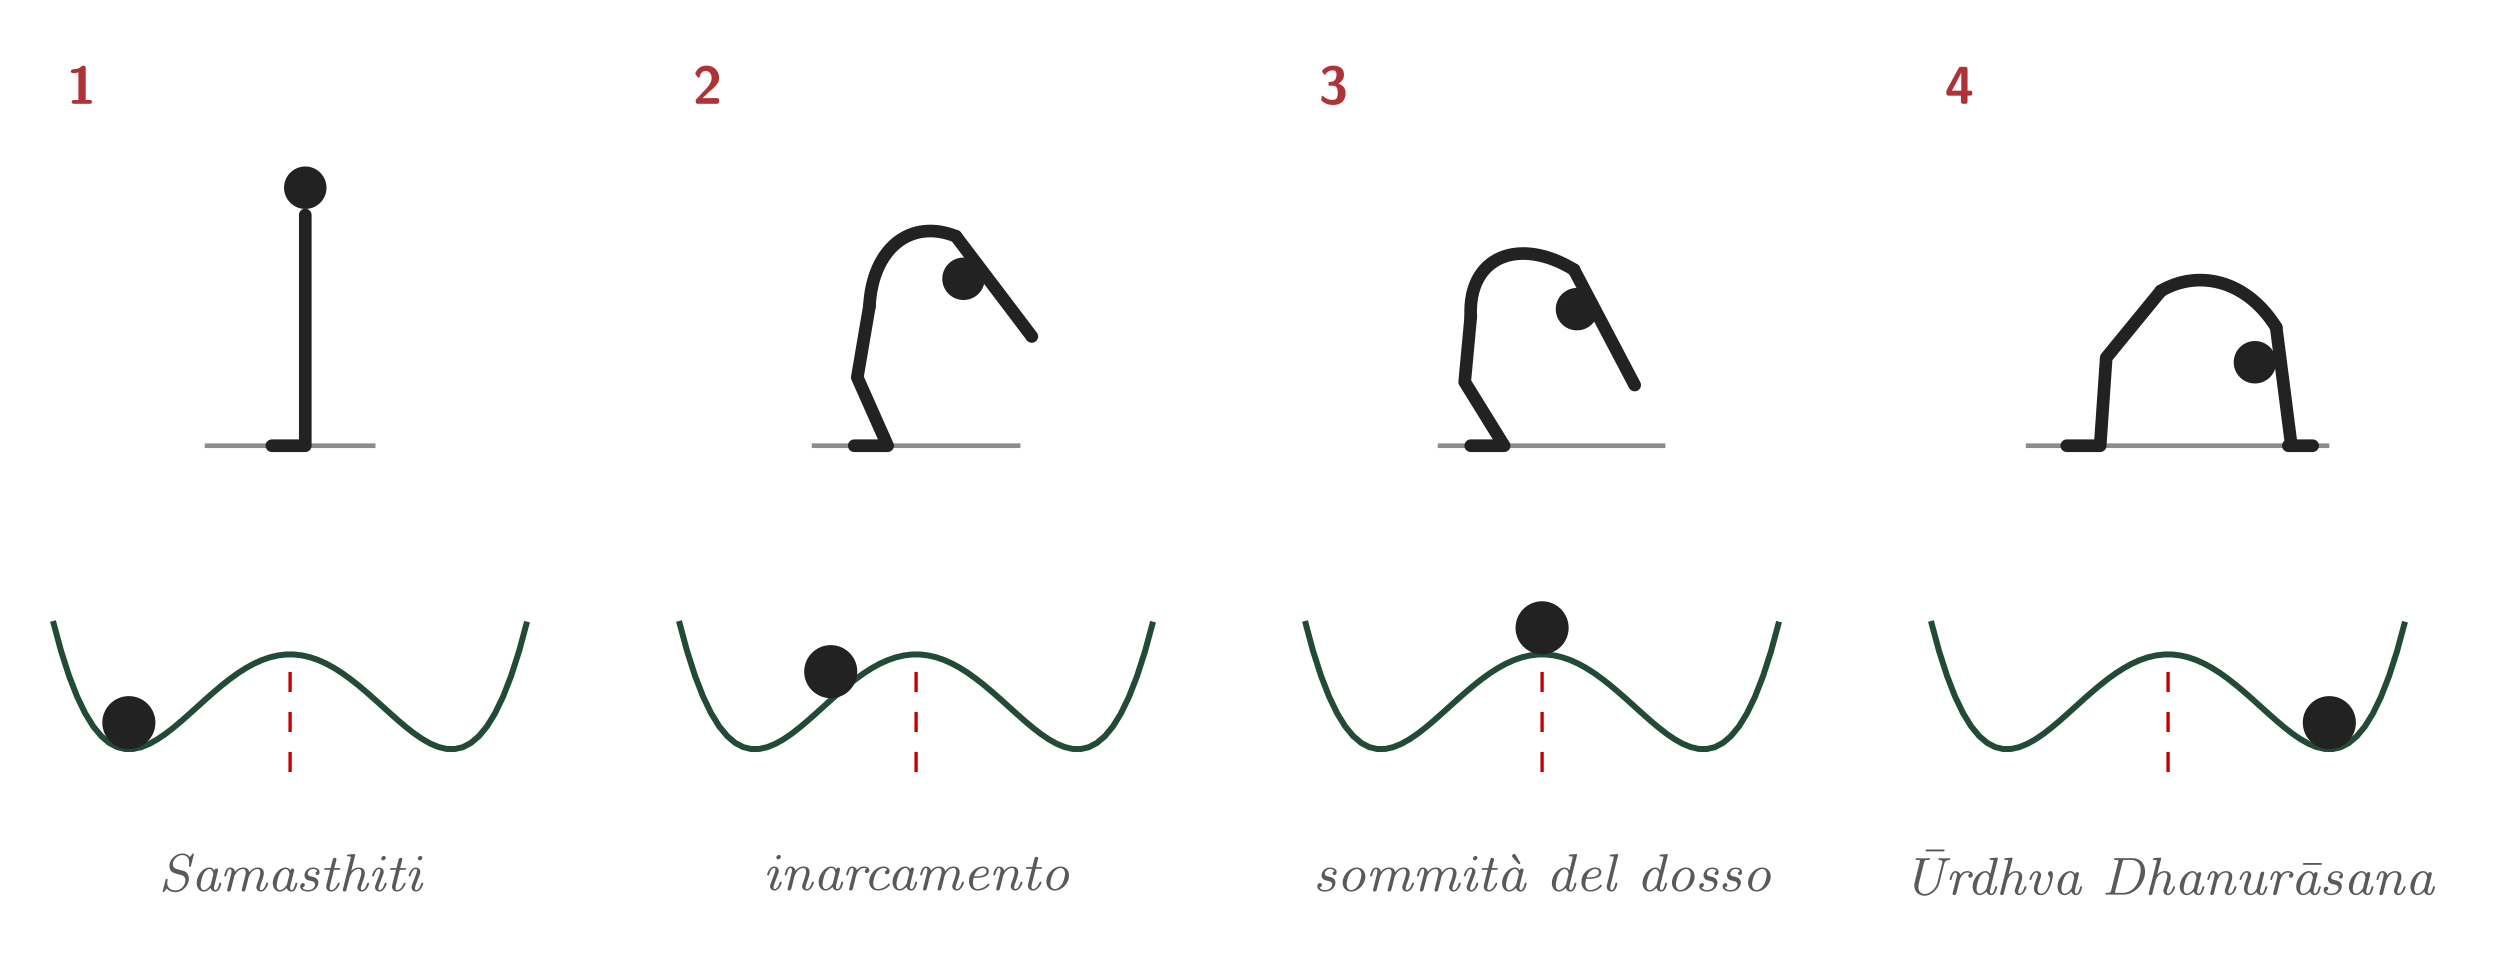
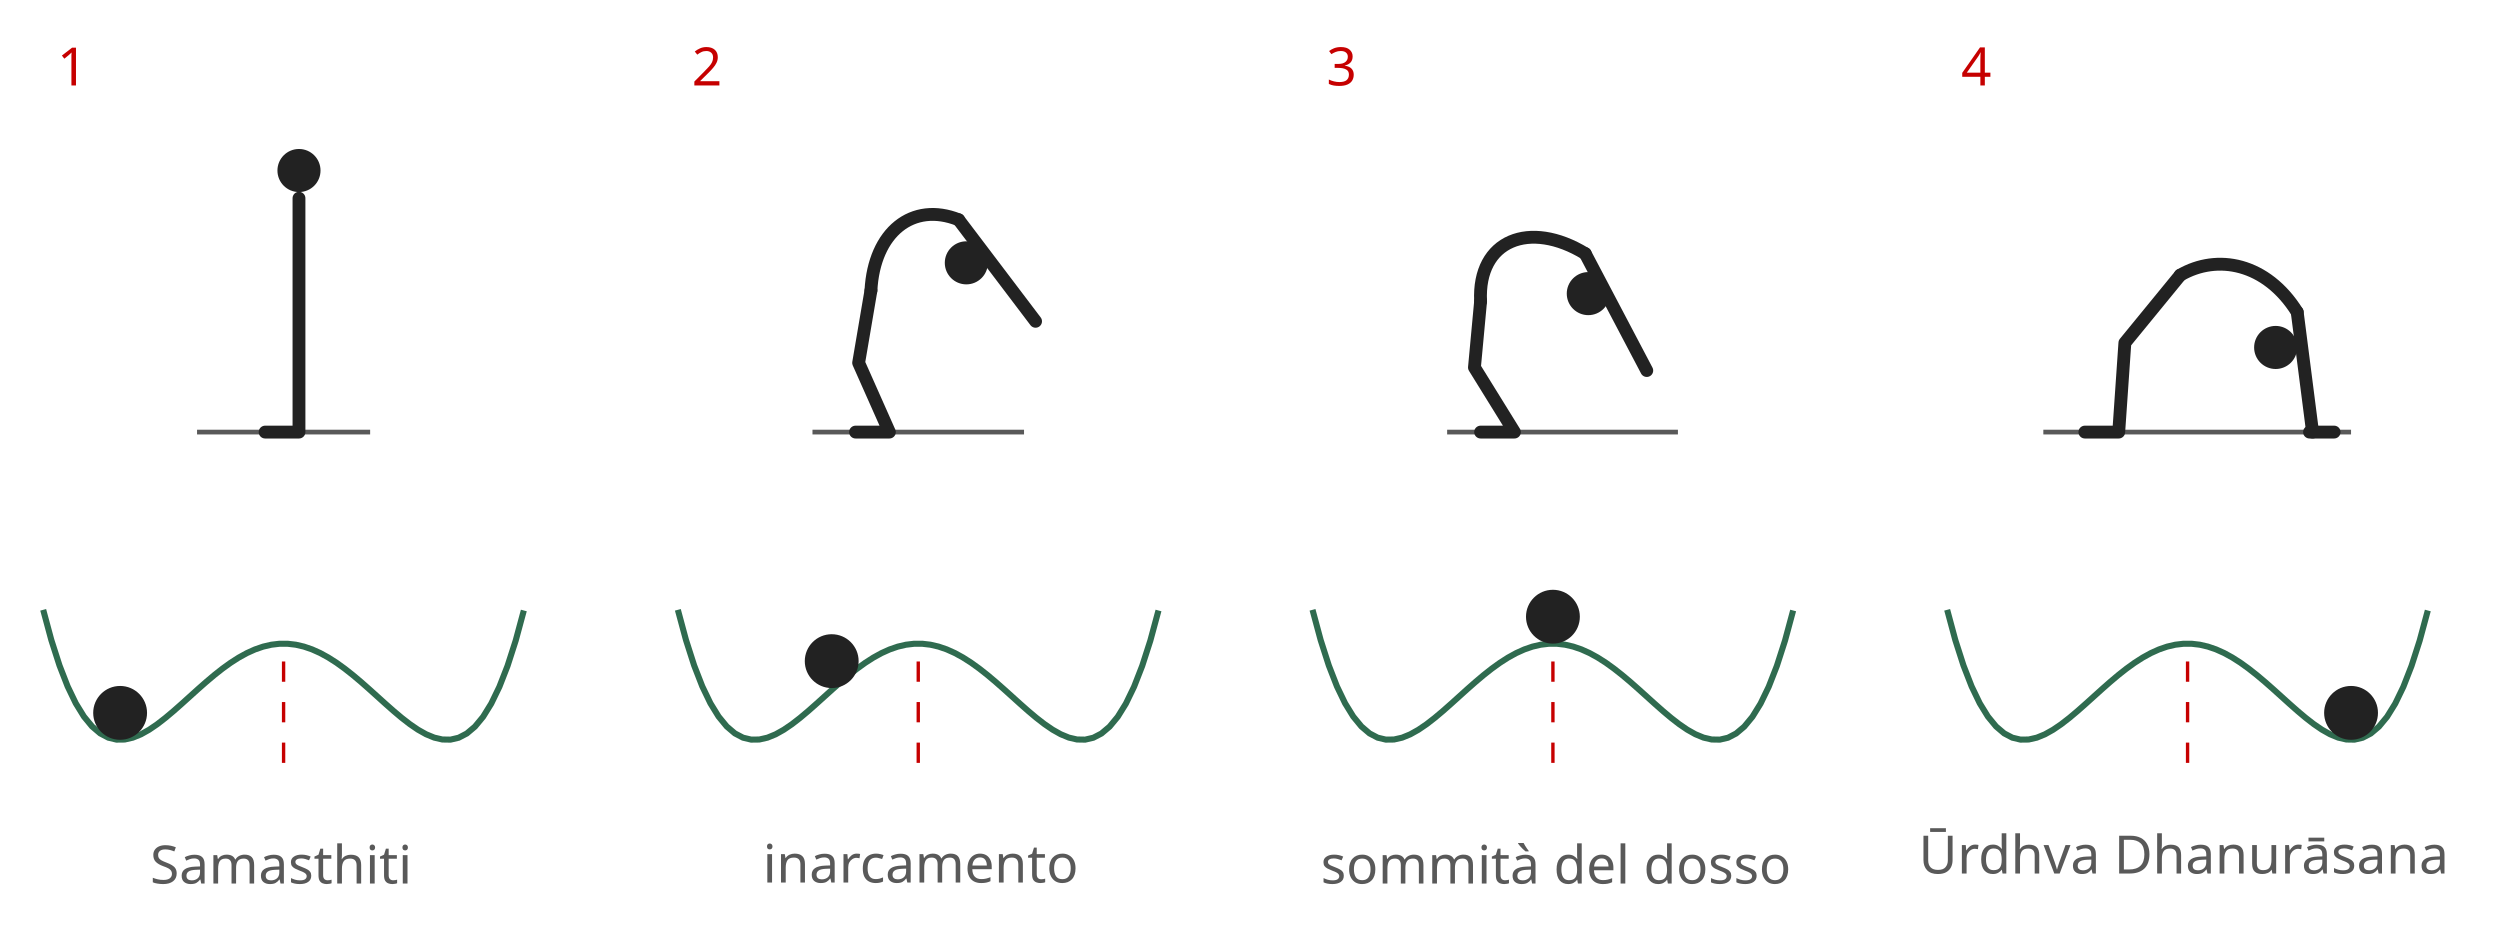
- <svg xmlns="http://www.w3.org/2000/svg" xmlns:xlink="http://www.w3.org/1999/xlink" version="1.1" width="469.484" height="180.541" viewBox="0 0 469.484 180.541">
-   <defs>
-     <path id="font_1_3" d="M.355 .668C.355 .687 .355 .716 .311 .716 .291 .716 .287 .714 .275 .702 .257 .686 .219 .649 .12 .647 .102 .647 .076 .64 .076 .611 .076 .575 .111 .575 .124 .575 .154 .575 .189 .58 .218 .588V.072H.14C.127 .072 .092 .072 .092 .036 .092 0 .127 0 .14 0H.425C.436 0 .473 0 .473 .036 .473 .072 .436 .072 .425 .072H.355V.668Z" />
-     <path id="font_1_4" d="M.065 .085C.055 .075 .055 .073 .055 .056V.048C.055 .012 .066 0 .103 0H.446C.484 0 .494 .013 .494 .048V.06C.494 .076 .494 .095 .473 .104 .466 .108 .434 .108 .414 .108 .392 .108 .368 .107 .346 .107H.184L.316 .232C.331 .245 .369 .276 .384 .29 .439 .344 .494 .397 .494 .486 .494 .608 .406 .716 .259 .716 .224 .716 .167 .711 .119 .672 .11 .665 .064 .629 .046 .562L.096 .498C.102 .49 .105 .486 .112 .486 .121 .486 .123 .493 .126 .505 .146 .574 .18 .616 .244 .616 .322 .616 .354 .545 .354 .484 .354 .42 .316 .353 .256 .289L.065 .085Z" />
-     <path id="font_1_5" d="M.096 .555C.104 .543 .109 .543 .111 .543 .118 .543 .12 .547 .125 .554 .176 .627 .247 .627 .26 .627 .324 .627 .333 .594 .333 .545 .333 .531 .333 .483 .302 .445 .278 .417 .253 .415 .223 .413 .212 .412 .193 .411 .19 .409 .183 .406 .183 .4 .183 .384V.366C.183 .34 .184 .339 .21 .339H.254C.345 .339 .356 .282 .356 .205 .356 .138 .349 .072 .258 .072 .226 .072 .152 .079 .085 .142 .076 .151 .075 .152 .071 .152 .061 .152 .059 .143 .058 .141 .058 .14 .046 .077 .046 .072 .046 .059 .132-.022 .263-.022 .435-.022 .503 .07 .503 .203 .503 .293 .455 .354 .365 .377 .446 .421 .473 .486 .473 .543 .473 .703 .33 .716 .265 .716 .128 .716 .061 .618 .061 .61 .061 .604 .067 .596 .068 .595L.096 .555Z" />
-     <path id="font_1_6" d="M.039 .262C.031 .247 .031 .244 .031 .226V.201C.031 .169 .038 .153 .079 .153H.304V.048C.304 .016 .311 0 .352 0H.38C.418 0 .428 .013 .428 .048V.153H.47C.501 .153 .518 .16 .518 .2 .518 .237 .505 .247 .47 .247H.428V.646C.428 .682 .417 .694 .38 .694H.307C.288 .694 .273 .694 .261 .671L.039 .262M.135 .247C.295 .541 .304 .572 .309 .589H.31V.247H.135Z" />
-     <path id="font_2_7" d="M.662 .678C.663 .681 .665 .689 .665 .692 .665 .697 .661 .704 .651 .704 .644 .704 .643 .703 .634 .692L.589 .636C.549 .694 .49 .704 .447 .704 .319 .704 .205 .586 .205 .472 .205 .359 .297 .334 .334 .325 .365 .316 .396 .308 .428 .3 .477 .286 .505 .255 .505 .197 .505 .106 .42 .012 .325 .012 .242 .012 .165 .05 .165 .151 .165 .166 .168 .19 .172 .204 .172 .205 .173 .212 .173 .215 .173 .227 .16 .227 .155 .227 .141 .227 .138 .226 .133 .207L.084 .01C.081-.003 .08-.005 .08-.008 .08-.019 .088-.021 .094-.021 .102-.021 .104-.018 .111-.009L.157 .048C.199-.005 .261-.021 .323-.021 .455-.021 .571 .108 .571 .232 .571 .274 .557 .313 .531 .342 .504 .37 .486 .375 .397 .398 .393 .4 .345 .412 .337 .414 .295 .427 .271 .463 .271 .507 .271 .588 .354 .674 .446 .674 .547 .674 .576 .605 .576 .528 .576 .495 .571 .475 .571 .469 .571 .456 .583 .456 .59 .456 .606 .456 .606 .458 .611 .476L.662 .678Z" />
-     <path id="font_2_9" d="M.511 .373C.512 .378 .515 .389 .515 .394 .515 .41 .502 .422 .485 .422 .471 .422 .449 .413 .444 .385 .423 .42 .394 .441 .352 .441 .234 .441 .113 .293 .113 .15 .113 .054 .17-.01 .245-.01 .304-.01 .353 .034 .374 .058 .383 .021 .416-.01 .464-.01 .5-.01 .524 .012 .541 .043 .562 .083 .575 .141 .575 .143 .575 .156 .561 .156 .556 .156 .539 .156 .539 .153 .533 .128 .514 .051 .493 .018 .466 .018 .438 .018 .438 .05 .438 .062 .438 .069 .438 .079 .441 .091L.511 .373M.381 .133C.373 .098 .307 .018 .248 .018 .201 .018 .186 .069 .186 .109 .186 .156 .215 .274 .24 .32 .28 .393 .324 .413 .352 .413 .415 .413 .426 .328 .426 .318L.423 .304 .381 .133Z" />
-     <path id="font_2_19" d="M.268 .274C.269 .274 .322 .413 .432 .413 .47 .413 .484 .388 .484 .347 .484 .339 .484 .32 .476 .29L.413 .039C.412 .034 .409 .023 .409 .018 .409 .002 .422-.01 .439-.01 .471-.01 .477 .014 .486 .052 .493 .077 .503 .118 .508 .138 .513 .159 .513 .161 .524 .203L.54 .268C.543 .277 .57 .339 .614 .378 .632 .393 .665 .413 .706 .413 .747 .413 .757 .381 .757 .347 .757 .289 .715 .176 .696 .125 .689 .107 .683 .091 .683 .073 .683 .027 .716-.01 .767-.01 .862-.01 .904 .129 .904 .143 .904 .156 .89 .156 .885 .156 .869 .156 .868 .152 .863 .135 .845 .071 .812 .018 .769 .018 .75 .018 .747 .032 .747 .05 .747 .073 .755 .094 .762 .114 .782 .167 .823 .275 .823 .333 .823 .419 .763 .441 .709 .441 .639 .441 .587 .403 .549 .351 .541 .423 .483 .441 .436 .441 .35 .441 .302 .384 .283 .361 .277 .407 .24 .441 .191 .441 .157 .441 .133 .422 .113 .387 .095 .353 .08 .293 .08 .288 .08 .275 .093 .275 .099 .275 .115 .275 .116 .278 .122 .302 .137 .361 .155 .413 .189 .413 .217 .413 .217 .378 .217 .369 .217 .355 .215 .339 .211 .325L.138 .033C.136 .024 .135 .021 .135 .018 .135 .002 .148-.01 .165-.01 .197-.01 .203 .014 .212 .052 .219 .077 .229 .118 .234 .138L.268 .274Z" />
-     <path id="font_2_25" d="M.401 .371C.366 .362 .366 .332 .366 .33 .366 .312 .38 .3 .397 .3 .401 .3 .441 .3 .441 .355 .441 .414 .382 .441 .325 .441 .19 .441 .158 .332 .158 .294 .158 .268 .169 .24 .19 .223 .212 .204 .223 .202 .282 .189 .304 .185 .357 .174 .357 .123 .357 .093 .331 .018 .221 .018 .2 .018 .141 .021 .12 .067 .165 .075 .165 .113 .165 .116 .165 .135 .151 .149 .13 .149 .103 .149 .078 .129 .078 .087 .078 .031 .133-.01 .221-.01 .378-.01 .419 .108 .419 .156 .419 .245 .331 .263 .298 .27 .254 .279 .22 .286 .22 .327 .22 .355 .245 .413 .323 .413 .355 .413 .389 .402 .401 .371Z" />
-     <path id="font_2_26" d="M.271 .398H.362C.379 .398 .391 .398 .391 .417 .391 .431 .379 .431 .363 .431H.279L.315 .575C.319 .589 .319 .591 .319 .596 .319 .619 .299 .624 .29 .624 .258 .624 .25 .594 .248 .586L.209 .431H.119C.101 .431 .089 .431 .089 .412 .089 .398 .102 .398 .117 .398H.201L.131 .118C.126 .098 .126 .092 .126 .082 .126 .023 .17-.01 .219-.01 .324-.01 .382 .13 .382 .144 .382 .156 .368 .156 .364 .156 .349 .156 .348 .153 .343 .14 .299 .038 .252 .018 .221 .018 .196 .018 .192 .04 .192 .062 .192 .069 .192 .079 .195 .091L.271 .398Z" />
-     <path id="font_2_16" d="M.311 .665C.312 .669 .314 .676 .314 .68 .314 .695 .298 .694 .287 .693L.183 .684C.169 .683 .158 .682 .158 .664 .158 .65 .17 .65 .184 .65 .232 .65 .232 .644 .232 .635 .232 .63 .229 .619 .228 .613L.083 .034C.082 .03 .08 .023 .08 .019 .08 .005 .09-.01 .111-.01 .127-.01 .142 .001 .147 .015 .15 .02 .175 .123 .193 .194 .198 .216 .204 .237 .209 .259 .215 .283 .269 .413 .377 .413 .418 .413 .428 .381 .428 .347 .428 .289 .386 .176 .367 .125 .36 .107 .354 .091 .354 .073 .354 .027 .387-.01 .438-.01 .533-.01 .575 .129 .575 .143 .575 .156 .561 .156 .556 .156 .54 .156 .539 .152 .534 .135 .516 .071 .483 .018 .44 .018 .421 .018 .418 .032 .418 .05 .418 .073 .426 .094 .433 .114 .453 .167 .494 .275 .494 .333 .494 .419 .434 .441 .38 .441 .306 .441 .262 .399 .238 .374L.311 .665Z" />
-     <path id="font_2_17" d="M.337 .623C.337 .648 .319 .658 .302 .658 .28 .658 .253 .638 .253 .61 .253 .586 .27 .575 .288 .575 .31 .575 .337 .595 .337 .623M.287 .306C.295 .328 .299 .338 .299 .358 .299 .413 .258 .441 .216 .441 .121 .441 .08 .301 .08 .288 .08 .275 .093 .275 .099 .275 .115 .275 .116 .278 .12 .296 .135 .348 .166 .413 .214 .413 .232 .413 .236 .4 .236 .382 .236 .359 .229 .34 .216 .305L.146 .119C.142 .109 .135 .091 .135 .073 .135 .027 .168-.01 .219-.01 .314-.01 .355 .131 .355 .143 .355 .156 .341 .156 .336 .156 .32 .156 .319 .152 .314 .135 .296 .07 .263 .018 .221 .018 .202 .018 .199 .032 .199 .05 .199 .073 .205 .09 .221 .132L.287 .306Z" />
-     <path id="font_2_20" d="M.266 .268C.271 .284 .302 .343 .333 .372 .364 .399 .396 .413 .431 .413 .47 .413 .482 .385 .482 .347 .482 .289 .44 .175 .421 .125 .414 .107 .408 .091 .408 .073 .408 .027 .441-.01 .492-.01 .587-.01 .629 .129 .629 .143 .629 .156 .615 .156 .61 .156 .594 .156 .593 .152 .588 .135 .57 .071 .537 .018 .494 .018 .475 .018 .472 .032 .472 .05 .472 .073 .48 .094 .487 .114 .507 .167 .548 .275 .548 .333 .548 .419 .489 .441 .434 .441 .349 .441 .302 .384 .283 .361 .277 .407 .24 .441 .191 .441 .157 .441 .133 .422 .113 .387 .095 .353 .08 .293 .08 .288 .08 .275 .093 .275 .099 .275 .115 .275 .116 .278 .122 .302 .137 .361 .155 .413 .189 .413 .217 .413 .217 .378 .217 .369 .217 .355 .215 .339 .211 .325L.138 .033C.136 .024 .135 .021 .135 .018 .135 .002 .148-.01 .165-.01 .197-.01 .203 .014 .212 .052 .219 .077 .229 .118 .234 .138 .239 .159 .239 .161 .25 .203L.266 .268Z" />
-     <path id="font_2_24" d="M.268 .274C.271 .288 .318 .413 .408 .413 .417 .413 .445 .412 .464 .397 .432 .385 .43 .359 .43 .351 .43 .323 .452 .317 .465 .317 .484 .317 .515 .331 .515 .372 .515 .43 .443 .441 .409 .441 .351 .441 .309 .409 .281 .372 .272 .41 .239 .441 .191 .441 .157 .441 .133 .422 .113 .387 .095 .353 .08 .293 .08 .288 .08 .275 .093 .275 .099 .275 .115 .275 .116 .278 .122 .302 .137 .361 .155 .413 .189 .413 .217 .413 .217 .378 .217 .369 .217 .355 .215 .339 .211 .325L.138 .033C.136 .024 .135 .021 .135 .018 .135 .002 .148-.01 .165-.01 .193-.01 .203 .013 .207 .029L.268 .274Z" />
-     <path id="font_2_11" d="M.453 .377C.41 .368 .41 .331 .41 .328 .41 .312 .421 .295 .446 .295 .471 .295 .497 .315 .497 .355 .497 .405 .45 .441 .38 .441 .25 .441 .115 .306 .115 .159 .115 .057 .181-.01 .277-.01 .421-.01 .502 .086 .502 .1 .502 .108 .489 .121 .482 .121 .476 .121 .475 .119 .466 .109 .412 .043 .333 .018 .278 .018 .225 .018 .19 .056 .19 .124 .19 .173 .213 .263 .238 .309 .284 .393 .346 .413 .38 .413 .392 .413 .435 .411 .453 .377Z" />
-     <path id="font_2_13" d="M.264 .229C.304 .229 .491 .229 .491 .354 .491 .404 .447 .441 .379 .441 .271 .441 .119 .347 .119 .17 .119 .078 .171-.01 .277-.01 .421-.01 .502 .086 .502 .1 .502 .108 .489 .121 .482 .121 .476 .121 .475 .119 .466 .109 .412 .043 .333 .018 .278 .018 .209 .018 .193 .087 .193 .132 .193 .155 .2 .198 .207 .229H.264M.215 .257C.248 .38 .335 .413 .379 .413 .414 .413 .447 .394 .447 .354 .447 .257 .293 .257 .256 .257H.215Z" />
-     <path id="font_2_21" d="M.54 .272C.54 .376 .47 .441 .38 .441 .251 .441 .115 .306 .115 .159 .115 .049 .19-.01 .274-.01 .407-.01 .54 .128 .54 .272M.275 .018C.237 .018 .19 .044 .19 .124 .19 .169 .211 .263 .243 .318 .286 .39 .345 .413 .379 .413 .427 .413 .465 .377 .465 .307 .465 .275 .45 .178 .409 .11 .377 .055 .323 .018 .275 .018Z" />
-     <path id="font_2_1" d="M.415 .513C.425 .502 .431 .502 .433 .502 .439 .502 .455 .512 .455 .522 .455 .525 .454 .529 .45 .536L.37 .674C.363 .687 .357 .696 .341 .696 .324 .696 .3 .679 .3 .656 .3 .65 .301 .643 .314 .628L.415 .513Z" />
-     <path id="font_2_12" d="M.584 .665C.585 .669 .587 .676 .587 .68 .587 .695 .571 .694 .56 .693L.456 .684C.442 .683 .431 .682 .431 .664 .431 .65 .443 .65 .457 .65 .505 .65 .505 .644 .505 .635 .505 .63 .502 .619 .501 .613L.444 .385C.423 .42 .394 .441 .352 .441 .234 .441 .113 .293 .113 .15 .113 .054 .17-.01 .245-.01 .304-.01 .353 .034 .374 .058 .383 .021 .416-.01 .464-.01 .5-.01 .524 .012 .541 .043 .562 .083 .575 .141 .575 .143 .575 .156 .561 .156 .556 .156 .539 .156 .539 .153 .533 .128 .514 .051 .493 .018 .466 .018 .438 .018 .438 .05 .438 .062 .438 .068 .438 .079 .441 .091L.584 .665M.381 .133C.373 .098 .307 .018 .248 .018 .201 .018 .186 .069 .186 .109 .186 .156 .215 .274 .24 .32 .28 .393 .324 .413 .352 .413 .415 .413 .426 .328 .426 .318L.423 .304 .381 .133Z" />
-     <path id="font_2_18" d="M.311 .665C.312 .669 .314 .676 .314 .68 .314 .695 .298 .694 .287 .693L.183 .684C.169 .683 .158 .682 .158 .664 .158 .65 .17 .65 .184 .65 .232 .65 .232 .644 .232 .635 .232 .63 .229 .619 .228 .613L.104 .118C.099 .098 .099 .092 .099 .082 .099 .021 .145-.01 .191-.01 .212-.01 .243-.003 .268 .045 .286 .081 .3 .139 .3 .143 .3 .156 .286 .156 .281 .156 .265 .156 .264 .152 .26 .136 .246 .084 .229 .018 .193 .018 .165 .018 .165 .05 .165 .062 .165 .068 .165 .079 .168 .091L.311 .665Z" />
-     <path id="font_2_2" d="M.565 .557C.583 .557 .596 .557 .596 .579 .596 .593 .582 .593 .567 .593H.269C.251 .593 .239 .593 .239 .571 .239 .557 .251 .557 .267 .557H.565Z" />
-     <path id="font_2_8" d="M.774 .576C.791 .646 .841 .648 .874 .65 .885 .651 .891 .657 .891 .669 .891 .675 .886 .683 .876 .683 .873 .683 .848 .68 .781 .68 .706 .68 .691 .683 .684 .683 .679 .683 .664 .683 .664 .664 .664 .651 .678 .65 .683 .65 .714 .649 .742 .643 .742 .61 .742 .601 .738 .588 .738 .586L.649 .229C.619 .108 .511 .012 .409 .012 .357 .012 .292 .042 .292 .142 .292 .168 .297 .197 .302 .218L.399 .607C.407 .641 .413 .65 .475 .65 .497 .65 .508 .65 .508 .669 .508 .674 .504 .683 .492 .683 .475 .683 .453 .681 .435 .68H.316C.309 .68 .26 .683 .258 .683 .252 .683 .238 .683 .238 .664 .238 .65 .25 .65 .267 .65 .294 .65 .322 .65 .322 .635 .322 .629 .322 .627 .318 .613L.222 .229C.215 .201 .215 .188 .215 .17 .215 .045 .307-.021 .406-.021 .543-.021 .659 .11 .685 .217L.774 .576Z" />
-     <path id="font_2_28" d="M.521 .368C.521 .431 .491 .441 .476 .441 .455 .441 .427 .421 .427 .393 .427 .379 .434 .372 .44 .366 .46 .345 .467 .317 .467 .29 .467 .252 .415 .018 .302 .018 .232 .018 .232 .087 .232 .102 .232 .145 .247 .197 .281 .286 .289 .31 .3 .338 .3 .358 .3 .413 .259 .441 .217 .441 .121 .441 .08 .301 .08 .288 .08 .275 .093 .275 .099 .275 .115 .275 .116 .278 .12 .296 .138 .358 .171 .413 .215 .413 .233 .413 .237 .4 .237 .382 .237 .359 .229 .338 .22 .315 .19 .233 .165 .166 .165 .115 .165 .017 .238-.01 .299-.01 .466-.01 .521 .317 .521 .368Z" />
-     <path id="font_2_6" d="M.185 .076C.176 .042 .17 .033 .109 .033 .087 .033 .076 .033 .076 .014 .076 0 .088 0 .104 0H.423C.621 0 .822 .206 .822 .432 .822 .578 .732 .683 .593 .683H.268C.251 .683 .239 .683 .239 .664 .239 .65 .251 .65 .268 .65 .295 .65 .323 .65 .323 .635 .323 .629 .323 .627 .319 .613L.185 .076M.399 .615C.408 .65 .415 .65 .446 .65H.561C.658 .65 .739 .593 .739 .466 .739 .409 .713 .26 .65 .168 .595 .087 .506 .033 .407 .033H.285C.276 .033 .266 .033 .257 .035 .258 .046 .258 .049 .261 .062L.399 .615Z" />
-     <path id="font_2_27" d="M.54 .383C.544 .397 .544 .399 .544 .402 .544 .421 .531 .431 .514 .431 .482 .431 .474 .4 .472 .391L.404 .116C.399 .096 .357 .018 .29 .018 .231 .018 .231 .079 .231 .096 .231 .152 .256 .221 .288 .308 .296 .328 .3 .338 .3 .358 .3 .413 .259 .441 .217 .441 .121 .441 .08 .301 .08 .288 .08 .275 .093 .275 .099 .275 .115 .275 .116 .278 .12 .296 .138 .358 .171 .413 .215 .413 .233 .413 .237 .4 .237 .382 .237 .359 .229 .338 .22 .315 .192 .238 .164 .165 .164 .11 .164 .019 .229-.01 .286-.01 .309-.01 .354-.007 .404 .051 .419 .001 .465-.01 .491-.01 .527-.01 .551 .012 .568 .043 .589 .083 .602 .141 .602 .143 .602 .156 .588 .156 .583 .156 .566 .156 .566 .153 .56 .128 .541 .051 .52 .018 .493 .018 .465 .018 .465 .05 .465 .062 .465 .069 .465 .079 .468 .091L.54 .383Z" />
-   </defs>
-   <path transform="matrix(1.2567,0,0,-1.2567,54.47921,83.70094)" stroke-width=".897" stroke-linecap="butt" stroke-miterlimit="10" stroke-linejoin="miter" fill="none" stroke="#214b37" d="M-35.433-26.198-34.233-30.652-33.032-34.394-31.831-37.483-30.631-39.976-29.43-41.926-28.229-43.387-27.028-44.41-25.828-45.041-24.627-45.327-23.426-45.313-22.226-45.04-21.025-44.548-19.824-43.876-18.623-43.058-17.423-42.128-16.222-41.119-15.021-40.058-13.82-38.974-12.62-37.891-11.419-36.834-10.218-35.821-9.018-34.874-7.817-34.008-6.616-33.239-5.415-32.577-4.215-32.036-3.014-31.622-1.813-31.342-.612-31.2 .588-31.198 1.789-31.338 2.99-31.615 4.19-32.026 5.391-32.565 6.592-33.224 7.793-33.991 8.993-34.856 10.194-35.802 11.395-36.812 12.595-37.87 13.796-38.952 14.997-40.036 16.198-41.098 17.398-42.109 18.599-43.04 19.8-43.861 21.001-44.536 22.201-45.032 23.402-45.31 24.603-45.33 25.803-45.05 27.004-44.426 28.205-43.413 29.406-41.961 30.606-40.021 31.807-37.54 33.008-34.463 34.209-30.734 35.409-26.295" />
-   <path transform="matrix(1.2567,0,0,-1.2567,54.47921,83.70094)" stroke-width=".498" stroke-linecap="butt" stroke-dasharray="2.989,2.989" stroke-miterlimit="10" stroke-linejoin="miter" fill="none" stroke="#c60000" d="M0-48.757V-31.182" />
-   <path transform="matrix(1.2567,0,0,-1.2567,54.47921,83.70094)" stroke-width=".897" stroke-linecap="butt" stroke-miterlimit="10" stroke-linejoin="miter" fill="none" stroke="#214b37" d="M58.111-26.198 59.312-30.652 60.512-34.394 61.713-37.483 62.914-39.976 64.115-41.926 65.315-43.387 66.516-44.41 67.717-45.041 68.918-45.327 70.118-45.313 71.319-45.04 72.52-44.548 73.72-43.876 74.921-43.058 76.122-42.128 77.323-41.119 78.523-40.058 79.724-38.974 80.925-37.891 82.126-36.834 83.326-35.821 84.527-34.874 85.728-34.008 86.928-33.239 88.129-32.577 89.33-32.036 90.531-31.622 91.731-31.342 92.932-31.2 94.133-31.198 95.334-31.338 96.534-31.615 97.735-32.026 98.936-32.565 100.136-33.224 101.337-33.991 102.538-34.856 103.739-35.802 104.939-36.812 106.14-37.87 107.341-38.952 108.541-40.036 109.742-41.098 110.943-42.109 112.144-43.04 113.344-43.861 114.545-44.536 115.746-45.032 116.947-45.31 118.147-45.33 119.348-45.05 120.549-44.426 121.749-43.413 122.95-41.961 124.151-40.021 125.352-37.54 126.552-34.463 127.753-30.734 128.954-26.295" />
-   <path transform="matrix(1.2567,0,0,-1.2567,54.47921,83.70094)" stroke-width=".498" stroke-linecap="butt" stroke-dasharray="2.989,2.989" stroke-miterlimit="10" stroke-linejoin="miter" fill="none" stroke="#c60000" d="M93.545-48.757V-31.182" />
-   <path transform="matrix(1.2567,0,0,-1.2567,54.47921,83.70094)" stroke-width=".897" stroke-linecap="butt" stroke-miterlimit="10" stroke-linejoin="miter" fill="none" stroke="#214b37" d="M151.656-26.198 152.856-30.652 154.057-34.394 155.258-37.483 156.458-39.976 157.659-41.926 158.86-43.387 160.061-44.41 161.261-45.041 162.462-45.327 163.663-45.313 164.864-45.04 166.064-44.548 167.265-43.876 168.466-43.058 169.666-42.128 170.867-41.119 172.068-40.058 173.269-38.974 174.469-37.891 175.67-36.834 176.871-35.821 178.072-34.874 179.272-34.008 180.473-33.239 181.674-32.577 182.874-32.036 184.075-31.622 185.276-31.342 186.477-31.2 187.677-31.198 188.878-31.338 190.079-31.615 191.28-32.026 192.48-32.565 193.681-33.224 194.882-33.991 196.082-34.856 197.283-35.802 198.484-36.812 199.685-37.87 200.885-38.952 202.086-40.036 203.287-41.098 204.488-42.109 205.688-43.04 206.889-43.861 208.09-44.536 209.29-45.032 210.491-45.31 211.692-45.33 212.893-45.05 214.093-44.426 215.294-43.413 216.495-41.961 217.695-40.021 218.896-37.54 220.097-34.463 221.298-30.734 222.498-26.295" />
-   <path transform="matrix(1.2567,0,0,-1.2567,54.47921,83.70094)" stroke-width=".498" stroke-linecap="butt" stroke-dasharray="2.989,2.989" stroke-miterlimit="10" stroke-linejoin="miter" fill="none" stroke="#c60000" d="M187.089-48.757V-31.182" />
-   <path transform="matrix(1.2567,0,0,-1.2567,54.47921,83.70094)" stroke-width=".897" stroke-linecap="butt" stroke-miterlimit="10" stroke-linejoin="miter" fill="none" stroke="#214b37" d="M245.2-26.198 246.4-30.652 247.601-34.394 248.802-37.483 250.003-39.976 251.203-41.926 252.404-43.387 253.605-44.41 254.806-45.041 256.006-45.327 257.207-45.313 258.408-45.04 259.608-44.548 260.809-43.876 262.01-43.058 263.211-42.128 264.411-41.119 265.612-40.058 266.813-38.974 268.014-37.891 269.214-36.834 270.415-35.821 271.616-34.874 272.816-34.008 274.017-33.239 275.218-32.577 276.419-32.036 277.619-31.622 278.82-31.342 280.021-31.2 281.221-31.198 282.422-31.338 283.623-31.615 284.824-32.026 286.024-32.565 287.225-33.224 288.426-33.991 289.627-34.856 290.827-35.802 292.028-36.812 293.229-37.87 294.429-38.952 295.63-40.036 296.831-41.098 298.032-42.109 299.232-43.04 300.433-43.861 301.634-44.536 302.835-45.032 304.035-45.31 305.236-45.33 306.437-45.05 307.637-44.426 308.838-43.413 310.039-41.961 311.24-40.021 312.44-37.54 313.641-34.463 314.842-30.734 316.043-26.295" />
-   <path transform="matrix(1.2567,0,0,-1.2567,54.47921,83.70094)" stroke-width=".498" stroke-linecap="butt" stroke-dasharray="2.989,2.989" stroke-miterlimit="10" stroke-linejoin="miter" fill="none" stroke="#c60000" d="M280.633-48.757V-31.182" />
-   <path transform="matrix(1.2567,0,0,-1.2567,54.47921,83.70094)" stroke-width=".697" stroke-linecap="butt" stroke-miterlimit="10" stroke-linejoin="miter" fill="none" stroke="#8c8c8c" d="M-12.756 0H12.756" />
-   <path transform="matrix(1.2567,0,0,-1.2567,54.47921,83.70094)" stroke-width="1.893" stroke-linecap="round" stroke-linejoin="round" fill="none" stroke="#222222" d="M-2.721 0H2.268V21.544 34.47" />
-   <path transform="matrix(1.2567,0,0,-1.2567,54.47921,83.70094)" d="M-.907 38.552C-.907 40.305 .514 41.727 2.268 41.727 4.021 41.727 5.443 40.305 5.443 38.552 5.443 36.798 4.021 35.377 2.268 35.377 .514 35.377-.907 36.798-.907 38.552ZM2.268 38.552" fill="#222222" />
-   <path transform="matrix(1.2567,0,0,-1.2567,54.47921,83.70094)" stroke-width=".697" stroke-linecap="butt" stroke-miterlimit="10" stroke-linejoin="miter" fill="none" stroke="#8c8c8c" d="M77.954 0H109.135" />
-   <path transform="matrix(1.2567,0,0,-1.2567,54.47921,83.70094)" stroke-width="1.893" stroke-linecap="round" stroke-linejoin="round" fill="none" stroke="#222222" d="M84.303 0H89.292L84.757 10.205 86.571 20.863" />
-   <path transform="matrix(1.2567,0,0,-1.2567,54.47921,83.70094)" stroke-width="1.893" stroke-linecap="round" stroke-linejoin="round" fill="none" stroke="#222222" d="M86.571 20.863C87.024 29.481 92.694 34.016 99.497 31.295" />
-   <path transform="matrix(1.2567,0,0,-1.2567,54.47921,83.70094)" stroke-width="1.893" stroke-linecap="round" stroke-linejoin="round" fill="none" stroke="#222222" d="M99.497 31.295 110.836 16.328" />
-   <path transform="matrix(1.2567,0,0,-1.2567,54.47921,83.70094)" d="M97.456 24.945C97.456 26.699 98.878 28.12 100.631 28.12 102.384 28.12 103.806 26.699 103.806 24.945 103.806 23.192 102.384 21.771 100.631 21.771 98.878 21.771 97.456 23.192 97.456 24.945ZM100.631 24.945" fill="#222222" />
-   <path transform="matrix(1.2567,0,0,-1.2567,54.47921,83.70094)" stroke-width=".697" stroke-linecap="butt" stroke-miterlimit="10" stroke-linejoin="miter" fill="none" stroke="#8c8c8c" d="M171.498 0H205.514" />
-   <path transform="matrix(1.2567,0,0,-1.2567,54.47921,83.70094)" stroke-width="1.893" stroke-linecap="round" stroke-linejoin="round" fill="none" stroke="#222222" d="M176.43 0H181.419L175.523 9.524 176.43 19.276" />
-   <path transform="matrix(1.2567,0,0,-1.2567,54.47921,83.70094)" stroke-width="1.893" stroke-linecap="round" stroke-linejoin="round" fill="none" stroke="#222222" d="M176.43 19.276C175.977 28.347 183.687 31.295 191.851 26.306" />
-   <path transform="matrix(1.2567,0,0,-1.2567,54.47921,83.70094)" stroke-width="1.893" stroke-linecap="round" stroke-linejoin="round" fill="none" stroke="#222222" d="M191.851 26.306 200.922 9.071" />
-   <path transform="matrix(1.2567,0,0,-1.2567,54.47921,83.70094)" d="M189.13 20.41C189.13 22.163 190.551 23.584 192.305 23.584 194.058 23.584 195.479 22.163 195.479 20.41 195.479 18.656 194.058 17.235 192.305 17.235 190.551 17.235 189.13 18.656 189.13 20.41ZM192.305 20.41" fill="#222222" />
-   <path transform="matrix(1.2567,0,0,-1.2567,54.47921,83.70094)" stroke-width=".697" stroke-linecap="butt" stroke-miterlimit="10" stroke-linejoin="miter" fill="none" stroke="#8c8c8c" d="M259.373 0H304.728" />
-   <path transform="matrix(1.2567,0,0,-1.2567,54.47921,83.70094)" stroke-width="1.893" stroke-linecap="round" stroke-linejoin="round" fill="none" stroke="#222222" d="M302.234 0H298.605" />
-   <path transform="matrix(1.2567,0,0,-1.2567,54.47921,83.70094)" stroke-width="1.893" stroke-linecap="round" stroke-linejoin="round" fill="none" stroke="#222222" d="M299.059 0 296.791 17.688" />
-   <path transform="matrix(1.2567,0,0,-1.2567,54.47921,83.70094)" stroke-width="1.893" stroke-linecap="round" stroke-linejoin="round" fill="none" stroke="#222222" d="M296.791 17.688C292.256 24.945 284.999 26.306 279.556 23.131" />
-   <path transform="matrix(1.2567,0,0,-1.2567,54.47921,83.70094)" stroke-width="1.893" stroke-linecap="round" stroke-linejoin="round" fill="none" stroke="#222222" d="M279.556 23.131 271.392 13.153 270.485 0H265.496" />
-   <path transform="matrix(1.2567,0,0,-1.2567,54.47921,83.70094)" d="M290.441 12.473C290.441 14.226 291.863 15.648 293.616 15.648 295.37 15.648 296.791 14.226 296.791 12.473 296.791 10.719 295.37 9.298 293.616 9.298 291.863 9.298 290.441 10.719 290.441 12.473ZM293.616 12.473" fill="#222222" />
-   <path transform="matrix(1.2567,0,0,-1.2567,54.47921,83.70094)" d="M-20.126-41.386C-20.126-39.195-21.903-37.418-24.095-37.418-26.287-37.418-28.063-39.195-28.063-41.386-28.063-43.578-26.287-45.355-24.095-45.355-21.903-45.355-20.126-43.578-20.126-41.386ZM-24.095-41.386" fill="#222222" />
-   <path transform="matrix(1.2567,0,0,-1.2567,54.47921,83.70094)" d="M84.757-33.761C84.757-31.57 82.98-29.793 80.789-29.793 78.597-29.793 76.82-31.57 76.82-33.761 76.82-35.953 78.597-37.73 80.789-37.73 82.98-37.73 84.757-35.953 84.757-33.761ZM80.789-33.761" fill="#222222" />
-   <path transform="matrix(1.2567,0,0,-1.2567,54.47921,83.70094)" d="M191.058-27.213C191.058-25.021 189.281-23.245 187.089-23.245 184.897-23.245 183.121-25.021 183.121-27.213 183.121-29.405 184.897-31.182 187.089-31.182 189.281-31.182 191.058-29.405 191.058-27.213ZM187.089-27.213" fill="#222222" />
-   <path transform="matrix(1.2567,0,0,-1.2567,54.47921,83.70094)" d="M308.697-41.386C308.697-39.195 306.92-37.418 304.728-37.418 302.536-37.418 300.76-39.195 300.76-41.386 300.76-43.578 302.536-45.355 304.728-45.355 306.92-45.355 308.697-43.578 308.697-41.386ZM304.728-41.386" fill="#222222" />
-   <use data-text="1" xlink:href="#font_1_3" transform="matrix(10.01603,0,0,-10.01603,12.53936,19.49487)" fill="#ae3236" />
-   <use data-text="2" xlink:href="#font_1_4" transform="matrix(10.01603,0,0,-10.01603,130.0949,19.49487)" fill="#ae3236" />
-   <use data-text="3" xlink:href="#font_1_5" transform="matrix(10.01603,0,0,-10.01603,247.6516,19.49487)" fill="#ae3236" />
-   <use data-text="4" xlink:href="#font_1_6" transform="matrix(10.01603,0,0,-10.01603,365.2071,19.49487)" fill="#ae3236" />
-   <use data-text="S" xlink:href="#font_2_7" transform="matrix(10.01603,0,0,-10.01603,29.75238,167.3305)" fill="#595959" />
-   <use data-text="a" xlink:href="#font_2_9" transform="matrix(10.01603,0,0,-10.01603,35.80206,167.3305)" fill="#595959" />
-   <use data-text="m" xlink:href="#font_2_19" transform="matrix(10.01603,0,0,-10.01603,41.30085,167.3305)" fill="#595959" />
-   <use data-text="a" xlink:href="#font_2_9" transform="matrix(10.01603,0,0,-10.01603,50.09493,167.3305)" fill="#595959" />
-   <use data-text="s" xlink:href="#font_2_25" transform="matrix(10.01603,0,0,-10.01603,55.59372,167.3305)" fill="#595959" />
-   <use data-text="t" xlink:href="#font_2_26" transform="matrix(10.01603,0,0,-10.01603,59.99076,167.3305)" fill="#595959" />
-   <use data-text="h" xlink:href="#font_2_16" transform="matrix(10.01603,0,0,-10.01603,63.56648,167.3305)" fill="#595959" />
-   <use data-text="i" xlink:href="#font_2_17" transform="matrix(10.01603,0,0,-10.01603,69.06528,167.3305)" fill="#595959" />
-   <use data-text="t" xlink:href="#font_2_26" transform="matrix(10.01603,0,0,-10.01603,72.36055,167.3305)" fill="#595959" />
-   <use data-text="i" xlink:href="#font_2_17" transform="matrix(10.01603,0,0,-10.01603,75.93627,167.3305)" fill="#595959" />
-   <use data-text="i" xlink:href="#font_2_17" transform="matrix(10.01603,0,0,-10.01603,143.255,167.1421)" fill="#595959" />
-   <use data-text="n" xlink:href="#font_2_20" transform="matrix(10.01603,0,0,-10.01603,146.5503,167.1421)" fill="#595959" />
-   <use data-text="a" xlink:href="#font_2_9" transform="matrix(10.01603,0,0,-10.01603,152.6,167.1421)" fill="#595959" />
-   <use data-text="r" xlink:href="#font_2_24" transform="matrix(10.01603,0,0,-10.01603,158.0988,167.1421)" fill="#595959" />
-   <use data-text="c" xlink:href="#font_2_11" transform="matrix(10.01603,0,0,-10.01603,162.0851,167.1421)" fill="#595959" />
-   <use data-text="a" xlink:href="#font_2_9" transform="matrix(10.01603,0,0,-10.01603,166.4822,167.1421)" fill="#595959" />
-   <use data-text="m" xlink:href="#font_2_19" transform="matrix(10.01603,0,0,-10.01603,171.981,167.1421)" fill="#595959" />
-   <use data-text="e" xlink:href="#font_2_13" transform="matrix(10.01603,0,0,-10.01603,180.775,167.1421)" fill="#595959" />
-   <use data-text="n" xlink:href="#font_2_20" transform="matrix(10.01603,0,0,-10.01603,185.7229,167.1421)" fill="#595959" />
-   <use data-text="t" xlink:href="#font_2_26" transform="matrix(10.01603,0,0,-10.01603,191.7726,167.1421)" fill="#595959" />
-   <use data-text="o" xlink:href="#font_2_21" transform="matrix(10.01603,0,0,-10.01603,195.3483,167.1421)" fill="#595959" />
-   <use data-text="s" xlink:href="#font_2_25" transform="matrix(10.01603,0,0,-10.01603,246.5934,167.3305)" fill="#595959" />
-   <use data-text="o" xlink:href="#font_2_21" transform="matrix(10.01603,0,0,-10.01603,250.9905,167.3305)" fill="#595959" />
-   <use data-text="m" xlink:href="#font_2_19" transform="matrix(10.01603,0,0,-10.01603,256.4893,167.3305)" fill="#595959" />
-   <use data-text="m" xlink:href="#font_2_19" transform="matrix(10.01603,0,0,-10.01603,265.2833,167.3305)" fill="#595959" />
-   <use data-text="i" xlink:href="#font_2_17" transform="matrix(10.01603,0,0,-10.01603,274.0774,167.3305)" fill="#595959" />
-   <use data-text="t" xlink:href="#font_2_26" transform="matrix(10.01603,0,0,-10.01603,277.3727,167.3305)" fill="#595959" />
-   <use data-text="`" xlink:href="#font_2_1" transform="matrix(10.01603,0,0,-10.01603,280.9484,167.3305)" fill="#595959" />
-   <use data-text="a" xlink:href="#font_2_9" transform="matrix(10.01603,0,0,-10.01603,280.9484,167.3305)" fill="#595959" />
-   <use data-text="d" xlink:href="#font_2_12" transform="matrix(10.01603,0,0,-10.01603,290.2933,167.3305)" fill="#595959" />
-   <use data-text="e" xlink:href="#font_2_13" transform="matrix(10.01603,0,0,-10.01603,295.7921,167.3305)" fill="#595959" />
-   <use data-text="l" xlink:href="#font_2_18" transform="matrix(10.01603,0,0,-10.01603,300.7401,167.3305)" fill="#595959" />
-   <use data-text="d" xlink:href="#font_2_12" transform="matrix(10.01603,0,0,-10.01603,307.3306,167.3305)" fill="#595959" />
-   <use data-text="o" xlink:href="#font_2_21" transform="matrix(10.01603,0,0,-10.01603,312.8294,167.3305)" fill="#595959" />
-   <use data-text="s" xlink:href="#font_2_25" transform="matrix(10.01603,0,0,-10.01603,318.3281,167.3305)" fill="#595959" />
-   <use data-text="s" xlink:href="#font_2_25" transform="matrix(10.01603,0,0,-10.01603,322.7252,167.3305)" fill="#595959" />
-   <use data-text="o" xlink:href="#font_2_21" transform="matrix(10.01603,0,0,-10.01603,327.1222,167.3305)" fill="#595959" />
-   <use data-text="¯" xlink:href="#font_2_2" transform="matrix(10.01603,0,0,-10.01603,359.2151,165.4694)" fill="#595959" />
-   <use data-text="U" xlink:href="#font_2_8" transform="matrix(10.01603,0,0,-10.01603,357.3414,168.0016)" fill="#595959" />
-   <use data-text="r" xlink:href="#font_2_24" transform="matrix(10.01603,0,0,-10.01603,365.3242,168.0016)" fill="#595959" />
-   <use data-text="d" xlink:href="#font_2_12" transform="matrix(10.01603,0,0,-10.01603,369.3106,168.0016)" fill="#595959" />
-   <use data-text="h" xlink:href="#font_2_16" transform="matrix(10.01603,0,0,-10.01603,374.8093,168.0016)" fill="#595959" />
-   <use data-text="v" xlink:href="#font_2_28" transform="matrix(10.01603,0,0,-10.01603,380.3081,168.0016)" fill="#595959" />
-   <use data-text="a" xlink:href="#font_2_9" transform="matrix(10.01603,0,0,-10.01603,385.2561,168.0016)" fill="#595959" />
-   <use data-text="D" xlink:href="#font_2_6" transform="matrix(10.01603,0,0,-10.01603,394.601,168.0016)" fill="#595959" />
-   <use data-text="h" xlink:href="#font_2_16" transform="matrix(10.01603,0,0,-10.01603,402.714,168.0016)" fill="#595959" />
-   <use data-text="a" xlink:href="#font_2_9" transform="matrix(10.01603,0,0,-10.01603,408.2128,168.0016)" fill="#595959" />
-   <use data-text="n" xlink:href="#font_2_20" transform="matrix(10.01603,0,0,-10.01603,413.7116,168.0016)" fill="#595959" />
-   <use data-text="u" xlink:href="#font_2_27" transform="matrix(10.01603,0,0,-10.01603,419.7612,168.0016)" fill="#595959" />
-   <use data-text="r" xlink:href="#font_2_24" transform="matrix(10.01603,0,0,-10.01603,425.5305,168.0016)" fill="#595959" />
-   <use data-text="¯" xlink:href="#font_2_2" transform="matrix(10.01603,0,0,-10.01603,430.0677,168.0016)" fill="#595959" />
-   <use data-text="a" xlink:href="#font_2_9" transform="matrix(10.01603,0,0,-10.01603,430.0777,168.0016)" fill="#595959" />
-   <use data-text="s" xlink:href="#font_2_25" transform="matrix(10.01603,0,0,-10.01603,435.5765,168.0016)" fill="#595959" />
-   <use data-text="a" xlink:href="#font_2_9" transform="matrix(10.01603,0,0,-10.01603,439.9735,168.0016)" fill="#595959" />
-   <use data-text="n" xlink:href="#font_2_20" transform="matrix(10.01603,0,0,-10.01603,445.4723,168.0016)" fill="#595959" />
-   <use data-text="a" xlink:href="#font_2_9" transform="matrix(10.01603,0,0,-10.01603,451.522,168.0016)" fill="#595959" />
+ <svg xmlns="http://www.w3.org/2000/svg" viewBox="1.950 3.667 463.071 174.523" class="science-svg" data-density="wide" role="img" aria-labelledby="eq-30-title">
+   <path transform="matrix(1.2567,0,0,-1.2567,54.47921,83.70094)" stroke-width=".897" stroke-linecap="butt" stroke-miterlimit="10" stroke-linejoin="miter" fill="none" stroke="var(--sd-energy,#2f6b4f)" d="M-35.433-26.198-34.233-30.652-33.032-34.394-31.831-37.483-30.631-39.976-29.43-41.926-28.229-43.387-27.028-44.41-25.828-45.041-24.627-45.327-23.426-45.313-22.226-45.04-21.025-44.548-19.824-43.876-18.623-43.058-17.423-42.128-16.222-41.119-15.021-40.058-13.82-38.974-12.62-37.891-11.419-36.834-10.218-35.821-9.018-34.874-7.817-34.008-6.616-33.239-5.415-32.577-4.215-32.036-3.014-31.622-1.813-31.342-.612-31.2 .588-31.198 1.789-31.338 2.99-31.615 4.19-32.026 5.391-32.565 6.592-33.224 7.793-33.991 8.993-34.856 10.194-35.802 11.395-36.812 12.595-37.87 13.796-38.952 14.997-40.036 16.198-41.098 17.398-42.109 18.599-43.04 19.8-43.861 21.001-44.536 22.201-45.032 23.402-45.31 24.603-45.33 25.803-45.05 27.004-44.426 28.205-43.413 29.406-41.961 30.606-40.021 31.807-37.54 33.008-34.463 34.209-30.734 35.409-26.295" />
+   <path transform="matrix(1.2567,0,0,-1.2567,54.47921,83.70094)" stroke-width=".498" stroke-linecap="butt" stroke-dasharray="2.989,2.989" stroke-miterlimit="10" stroke-linejoin="miter" fill="none" stroke="var(--sd-boundary,#c60000)" d="M0-48.757V-31.182" />
+   <path transform="matrix(1.2567,0,0,-1.2567,54.47921,83.70094)" stroke-width=".897" stroke-linecap="butt" stroke-miterlimit="10" stroke-linejoin="miter" fill="none" stroke="var(--sd-energy,#2f6b4f)" d="M58.111-26.198 59.312-30.652 60.512-34.394 61.713-37.483 62.914-39.976 64.115-41.926 65.315-43.387 66.516-44.41 67.717-45.041 68.918-45.327 70.118-45.313 71.319-45.04 72.52-44.548 73.72-43.876 74.921-43.058 76.122-42.128 77.323-41.119 78.523-40.058 79.724-38.974 80.925-37.891 82.126-36.834 83.326-35.821 84.527-34.874 85.728-34.008 86.928-33.239 88.129-32.577 89.33-32.036 90.531-31.622 91.731-31.342 92.932-31.2 94.133-31.198 95.334-31.338 96.534-31.615 97.735-32.026 98.936-32.565 100.136-33.224 101.337-33.991 102.538-34.856 103.739-35.802 104.939-36.812 106.14-37.87 107.341-38.952 108.541-40.036 109.742-41.098 110.943-42.109 112.144-43.04 113.344-43.861 114.545-44.536 115.746-45.032 116.947-45.31 118.147-45.33 119.348-45.05 120.549-44.426 121.749-43.413 122.95-41.961 124.151-40.021 125.352-37.54 126.552-34.463 127.753-30.734 128.954-26.295" />
+   <path transform="matrix(1.2567,0,0,-1.2567,54.47921,83.70094)" stroke-width=".498" stroke-linecap="butt" stroke-dasharray="2.989,2.989" stroke-miterlimit="10" stroke-linejoin="miter" fill="none" stroke="var(--sd-boundary,#c60000)" d="M93.545-48.757V-31.182" />
+   <path transform="matrix(1.2567,0,0,-1.2567,54.47921,83.70094)" stroke-width=".897" stroke-linecap="butt" stroke-miterlimit="10" stroke-linejoin="miter" fill="none" stroke="var(--sd-energy,#2f6b4f)" d="M151.656-26.198 152.856-30.652 154.057-34.394 155.258-37.483 156.458-39.976 157.659-41.926 158.86-43.387 160.061-44.41 161.261-45.041 162.462-45.327 163.663-45.313 164.864-45.04 166.064-44.548 167.265-43.876 168.466-43.058 169.666-42.128 170.867-41.119 172.068-40.058 173.269-38.974 174.469-37.891 175.67-36.834 176.871-35.821 178.072-34.874 179.272-34.008 180.473-33.239 181.674-32.577 182.874-32.036 184.075-31.622 185.276-31.342 186.477-31.2 187.677-31.198 188.878-31.338 190.079-31.615 191.28-32.026 192.48-32.565 193.681-33.224 194.882-33.991 196.082-34.856 197.283-35.802 198.484-36.812 199.685-37.87 200.885-38.952 202.086-40.036 203.287-41.098 204.488-42.109 205.688-43.04 206.889-43.861 208.09-44.536 209.29-45.032 210.491-45.31 211.692-45.33 212.893-45.05 214.093-44.426 215.294-43.413 216.495-41.961 217.695-40.021 218.896-37.54 220.097-34.463 221.298-30.734 222.498-26.295" />
+   <path transform="matrix(1.2567,0,0,-1.2567,54.47921,83.70094)" stroke-width=".498" stroke-linecap="butt" stroke-dasharray="2.989,2.989" stroke-miterlimit="10" stroke-linejoin="miter" fill="none" stroke="var(--sd-boundary,#c60000)" d="M187.089-48.757V-31.182" />
+   <path transform="matrix(1.2567,0,0,-1.2567,54.47921,83.70094)" stroke-width=".897" stroke-linecap="butt" stroke-miterlimit="10" stroke-linejoin="miter" fill="none" stroke="var(--sd-energy,#2f6b4f)" d="M245.2-26.198 246.4-30.652 247.601-34.394 248.802-37.483 250.003-39.976 251.203-41.926 252.404-43.387 253.605-44.41 254.806-45.041 256.006-45.327 257.207-45.313 258.408-45.04 259.608-44.548 260.809-43.876 262.01-43.058 263.211-42.128 264.411-41.119 265.612-40.058 266.813-38.974 268.014-37.891 269.214-36.834 270.415-35.821 271.616-34.874 272.816-34.008 274.017-33.239 275.218-32.577 276.419-32.036 277.619-31.622 278.82-31.342 280.021-31.2 281.221-31.198 282.422-31.338 283.623-31.615 284.824-32.026 286.024-32.565 287.225-33.224 288.426-33.991 289.627-34.856 290.827-35.802 292.028-36.812 293.229-37.87 294.429-38.952 295.63-40.036 296.831-41.098 298.032-42.109 299.232-43.04 300.433-43.861 301.634-44.536 302.835-45.032 304.035-45.31 305.236-45.33 306.437-45.05 307.637-44.426 308.838-43.413 310.039-41.961 311.24-40.021 312.44-37.54 313.641-34.463 314.842-30.734 316.043-26.295" />
+   <path transform="matrix(1.2567,0,0,-1.2567,54.47921,83.70094)" stroke-width=".498" stroke-linecap="butt" stroke-dasharray="2.989,2.989" stroke-miterlimit="10" stroke-linejoin="miter" fill="none" stroke="var(--sd-boundary,#c60000)" d="M280.633-48.757V-31.182" />
+   <path transform="matrix(1.2567,0,0,-1.2567,54.47921,83.70094)" stroke-width=".697" stroke-linecap="butt" stroke-miterlimit="10" stroke-linejoin="miter" fill="none" stroke="var(--muted,#595959)" d="M-12.756 0H12.756" />
+   <path transform="matrix(1.2567,0,0,-1.2567,54.47921,83.70094)" stroke-width="1.893" stroke-linecap="round" stroke-linejoin="round" fill="none" stroke="var(--ink,#222222)" d="M-2.721 0H2.268V21.544 34.47" />
+   <path transform="matrix(1.2567,0,0,-1.2567,54.47921,83.70094)" d="M-.907 38.552C-.907 40.305 .514 41.727 2.268 41.727 4.021 41.727 5.443 40.305 5.443 38.552 5.443 36.798 4.021 35.377 2.268 35.377 .514 35.377-.907 36.798-.907 38.552ZM2.268 38.552" fill="var(--ink,#222222)" />
+   <path transform="matrix(1.2567,0,0,-1.2567,54.47921,83.70094)" stroke-width=".697" stroke-linecap="butt" stroke-miterlimit="10" stroke-linejoin="miter" fill="none" stroke="var(--muted,#595959)" d="M77.954 0H109.135" />
+   <path transform="matrix(1.2567,0,0,-1.2567,54.47921,83.70094)" stroke-width="1.893" stroke-linecap="round" stroke-linejoin="round" fill="none" stroke="var(--ink,#222222)" d="M84.303 0H89.292L84.757 10.205 86.571 20.863" />
+   <path transform="matrix(1.2567,0,0,-1.2567,54.47921,83.70094)" stroke-width="1.893" stroke-linecap="round" stroke-linejoin="round" fill="none" stroke="var(--ink,#222222)" d="M86.571 20.863C87.024 29.481 92.694 34.016 99.497 31.295" />
+   <path transform="matrix(1.2567,0,0,-1.2567,54.47921,83.70094)" stroke-width="1.893" stroke-linecap="round" stroke-linejoin="round" fill="none" stroke="var(--ink,#222222)" d="M99.497 31.295 110.836 16.328" />
+   <path transform="matrix(1.2567,0,0,-1.2567,54.47921,83.70094)" d="M97.456 24.945C97.456 26.699 98.878 28.12 100.631 28.12 102.384 28.12 103.806 26.699 103.806 24.945 103.806 23.192 102.384 21.771 100.631 21.771 98.878 21.771 97.456 23.192 97.456 24.945ZM100.631 24.945" fill="var(--ink,#222222)" />
+   <path transform="matrix(1.2567,0,0,-1.2567,54.47921,83.70094)" stroke-width=".697" stroke-linecap="butt" stroke-miterlimit="10" stroke-linejoin="miter" fill="none" stroke="var(--muted,#595959)" d="M171.498 0H205.514" />
+   <path transform="matrix(1.2567,0,0,-1.2567,54.47921,83.70094)" stroke-width="1.893" stroke-linecap="round" stroke-linejoin="round" fill="none" stroke="var(--ink,#222222)" d="M176.43 0H181.419L175.523 9.524 176.43 19.276" />
+   <path transform="matrix(1.2567,0,0,-1.2567,54.47921,83.70094)" stroke-width="1.893" stroke-linecap="round" stroke-linejoin="round" fill="none" stroke="var(--ink,#222222)" d="M176.43 19.276C175.977 28.347 183.687 31.295 191.851 26.306" />
+   <path transform="matrix(1.2567,0,0,-1.2567,54.47921,83.70094)" stroke-width="1.893" stroke-linecap="round" stroke-linejoin="round" fill="none" stroke="var(--ink,#222222)" d="M191.851 26.306 200.922 9.071" />
+   <path transform="matrix(1.2567,0,0,-1.2567,54.47921,83.70094)" d="M189.13 20.41C189.13 22.163 190.551 23.584 192.305 23.584 194.058 23.584 195.479 22.163 195.479 20.41 195.479 18.656 194.058 17.235 192.305 17.235 190.551 17.235 189.13 18.656 189.13 20.41ZM192.305 20.41" fill="var(--ink,#222222)" />
+   <path transform="matrix(1.2567,0,0,-1.2567,54.47921,83.70094)" stroke-width=".697" stroke-linecap="butt" stroke-miterlimit="10" stroke-linejoin="miter" fill="none" stroke="var(--muted,#595959)" d="M259.373 0H304.728" />
+   <path transform="matrix(1.2567,0,0,-1.2567,54.47921,83.70094)" stroke-width="1.893" stroke-linecap="round" stroke-linejoin="round" fill="none" stroke="var(--ink,#222222)" d="M302.234 0H298.605" />
+   <path transform="matrix(1.2567,0,0,-1.2567,54.47921,83.70094)" stroke-width="1.893" stroke-linecap="round" stroke-linejoin="round" fill="none" stroke="var(--ink,#222222)" d="M299.059 0 296.791 17.688" />
+   <path transform="matrix(1.2567,0,0,-1.2567,54.47921,83.70094)" stroke-width="1.893" stroke-linecap="round" stroke-linejoin="round" fill="none" stroke="var(--ink,#222222)" d="M296.791 17.688C292.256 24.945 284.999 26.306 279.556 23.131" />
+   <path transform="matrix(1.2567,0,0,-1.2567,54.47921,83.70094)" stroke-width="1.893" stroke-linecap="round" stroke-linejoin="round" fill="none" stroke="var(--ink,#222222)" d="M279.556 23.131 271.392 13.153 270.485 0H265.496" />
+   <path transform="matrix(1.2567,0,0,-1.2567,54.47921,83.70094)" d="M290.441 12.473C290.441 14.226 291.863 15.648 293.616 15.648 295.37 15.648 296.791 14.226 296.791 12.473 296.791 10.719 295.37 9.298 293.616 9.298 291.863 9.298 290.441 10.719 290.441 12.473ZM293.616 12.473" fill="var(--ink,#222222)" />
+   <path transform="matrix(1.2567,0,0,-1.2567,54.47921,83.70094)" d="M-20.126-41.386C-20.126-39.195-21.903-37.418-24.095-37.418-26.287-37.418-28.063-39.195-28.063-41.386-28.063-43.578-26.287-45.355-24.095-45.355-21.903-45.355-20.126-43.578-20.126-41.386ZM-24.095-41.386" fill="var(--ink,#222222)" />
+   <path transform="matrix(1.2567,0,0,-1.2567,54.47921,83.70094)" d="M84.757-33.761C84.757-31.57 82.98-29.793 80.789-29.793 78.597-29.793 76.82-31.57 76.82-33.761 76.82-35.953 78.597-37.73 80.789-37.73 82.98-37.73 84.757-35.953 84.757-33.761ZM80.789-33.761" fill="var(--ink,#222222)" />
+   <path transform="matrix(1.2567,0,0,-1.2567,54.47921,83.70094)" d="M191.058-27.213C191.058-25.021 189.281-23.245 187.089-23.245 184.897-23.245 183.121-25.021 183.121-27.213 183.121-29.405 184.897-31.182 187.089-31.182 189.281-31.182 191.058-29.405 191.058-27.213ZM187.089-27.213" fill="var(--ink,#222222)" />
+   <path transform="matrix(1.2567,0,0,-1.2567,54.47921,83.70094)" d="M308.697-41.386C308.697-39.195 306.92-37.418 304.728-37.418 302.536-37.418 300.76-39.195 300.76-41.386 300.76-43.578 302.536-45.355 304.728-45.355 306.92-45.355 308.697-43.578 308.697-41.386ZM304.728-41.386" fill="var(--ink,#222222)" />
+   <g class="science-labels">
+     <text x="12.539" y="19.495" font-size="9.816" font-family="sans-serif" fill="var(--sd-boundary,#c60000)">1</text>
+     <text x="130.095" y="19.495" font-size="9.816" font-family="sans-serif" fill="var(--sd-boundary,#c60000)">2</text>
+     <text x="247.652" y="19.495" font-size="9.816" font-family="sans-serif" fill="var(--sd-boundary,#c60000)">3</text>
+     <text x="365.207" y="19.495" font-size="9.816" font-family="sans-serif" fill="var(--sd-boundary,#c60000)">4</text>
+     <text x="29.752" y="167.331" font-size="9.816" font-family="sans-serif" fill="var(--muted,#595959)" textLength="49.479" lengthAdjust="spacingAndGlyphs">Samasthiti</text>
+     <text x="143.255" y="167.142" font-size="9.816" font-family="sans-serif" fill="var(--muted,#595959)" textLength="57.592" lengthAdjust="spacingAndGlyphs">inarcamento</text>
+     <text x="246.593" y="167.331" font-size="9.816" font-family="sans-serif" fill="var(--muted,#595959)" textLength="86.028" lengthAdjust="spacingAndGlyphs">sommità del dosso</text>
+     <text x="357.341" y="165.469" font-size="9.816" font-family="sans-serif" fill="var(--muted,#595959)" textLength="99.679" lengthAdjust="spacingAndGlyphs">Ūrdhva Dhanurāsana</text>
+   </g>
</svg>
